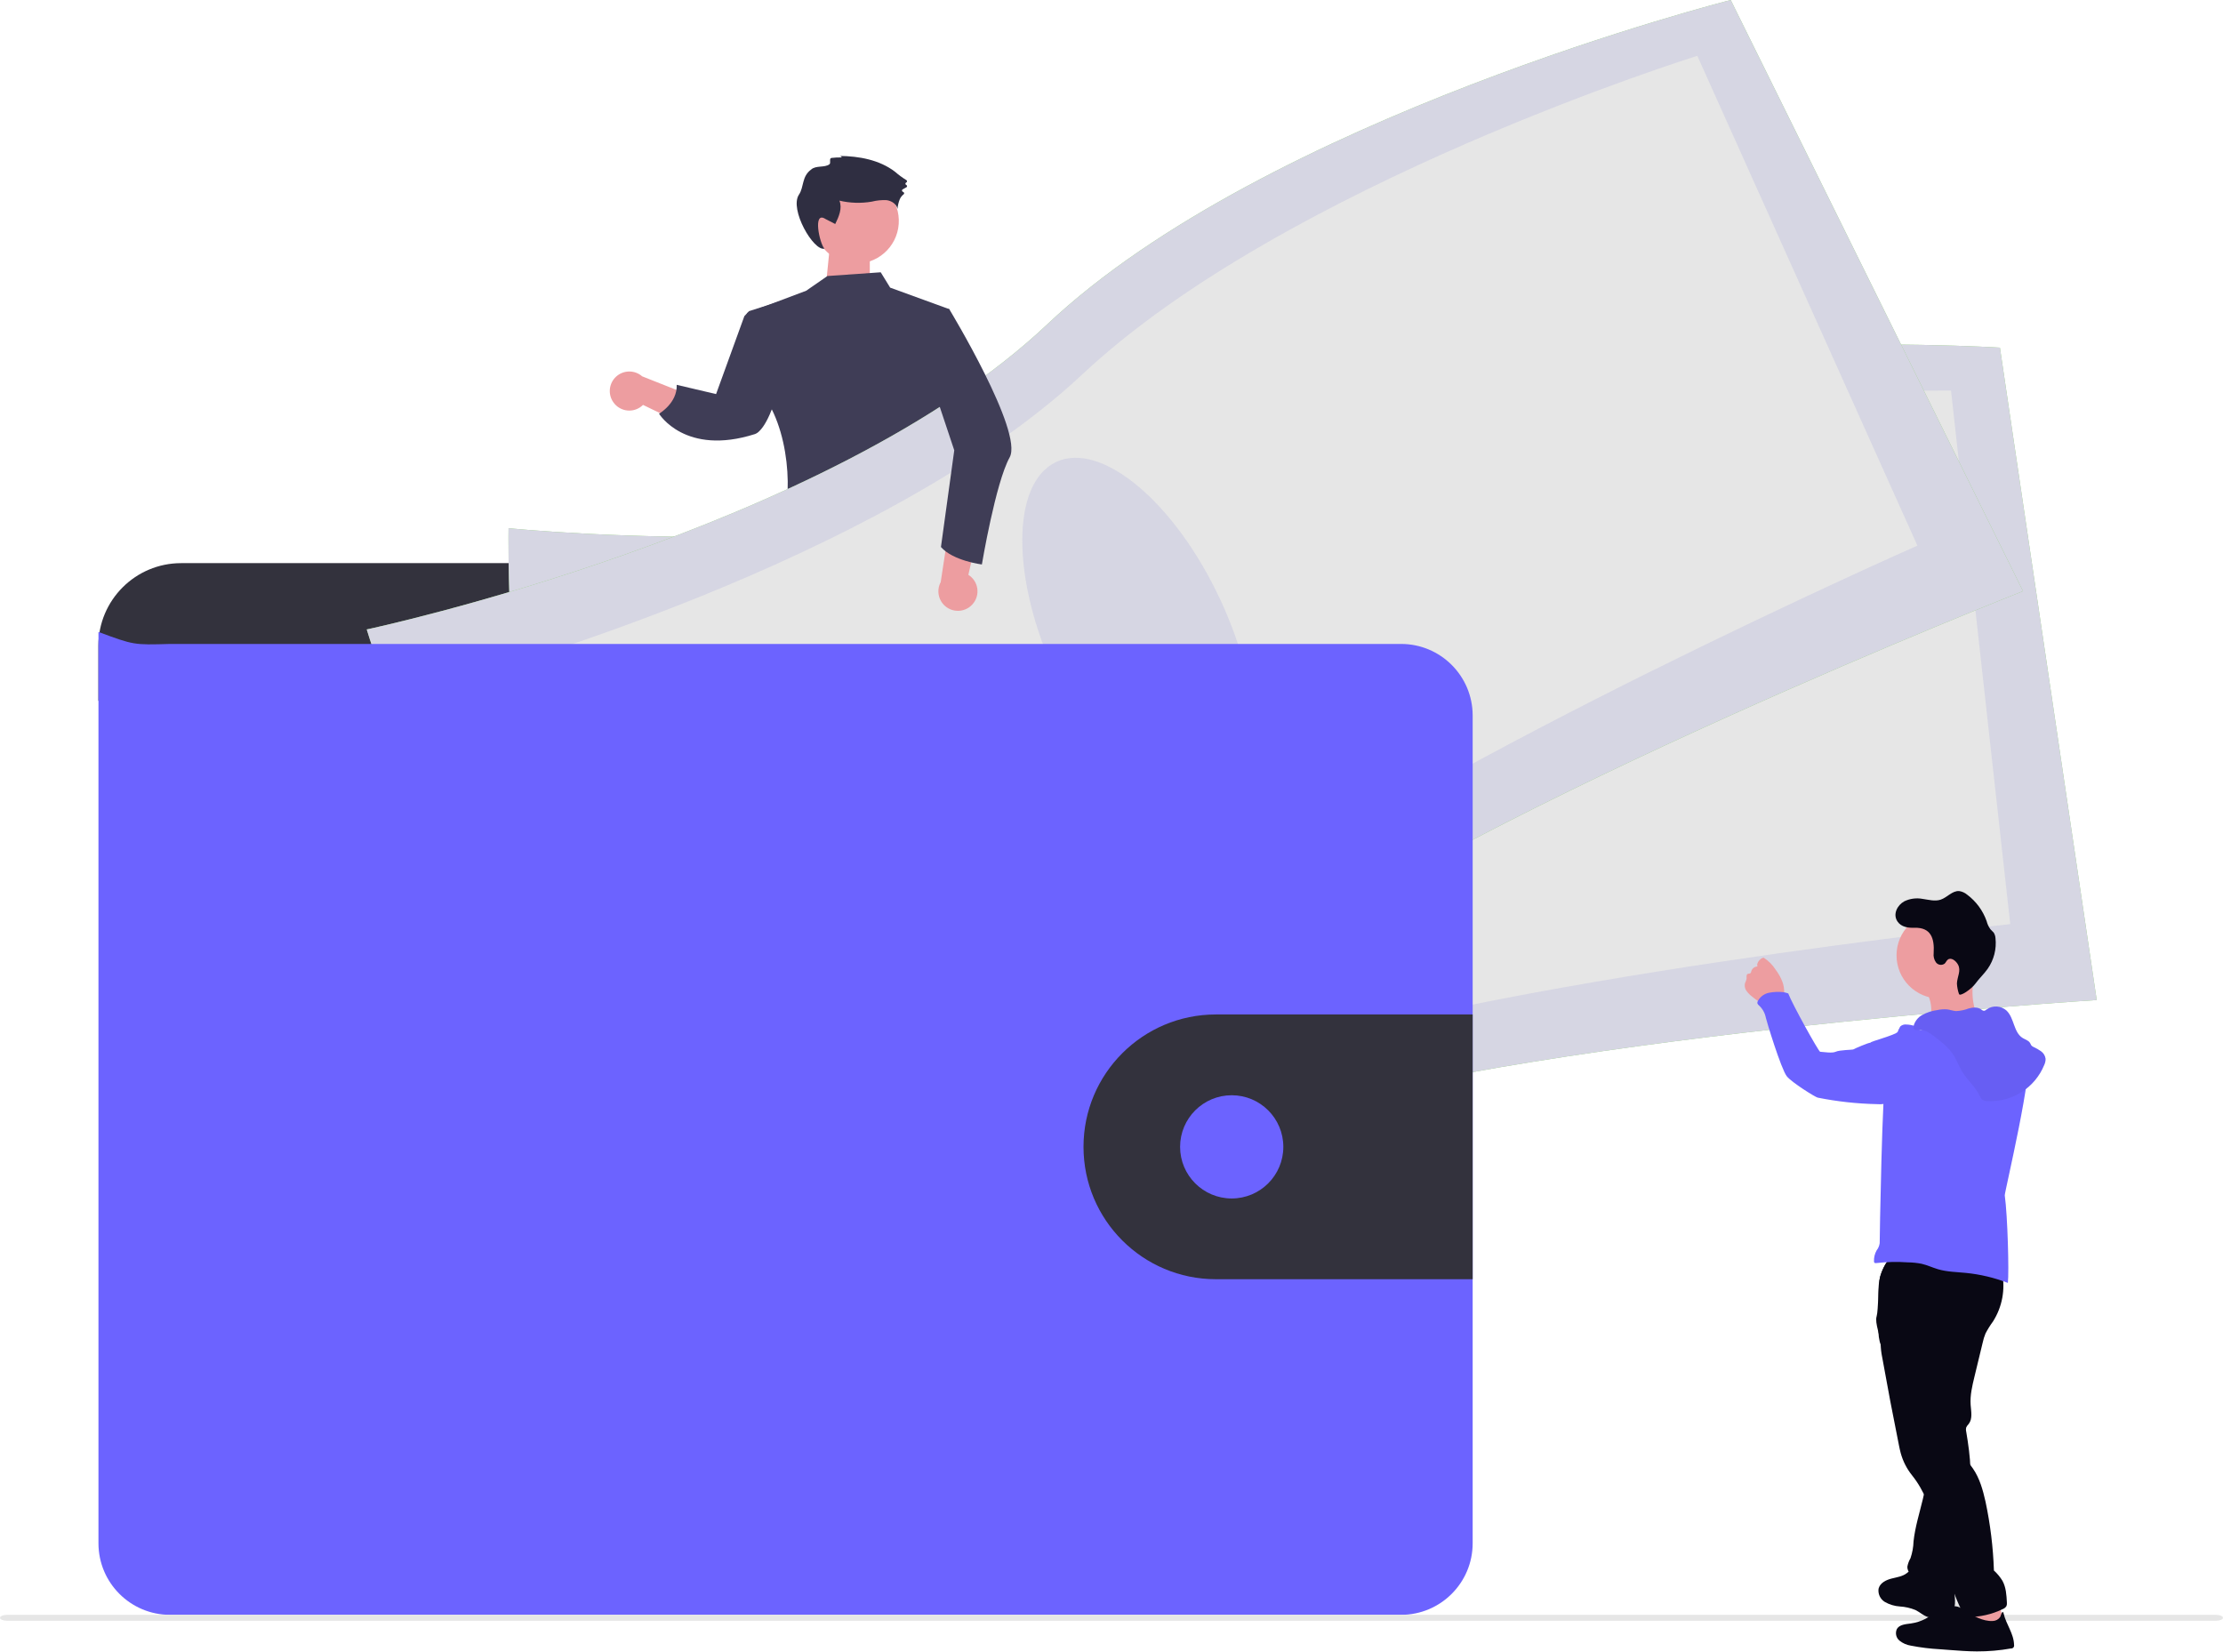
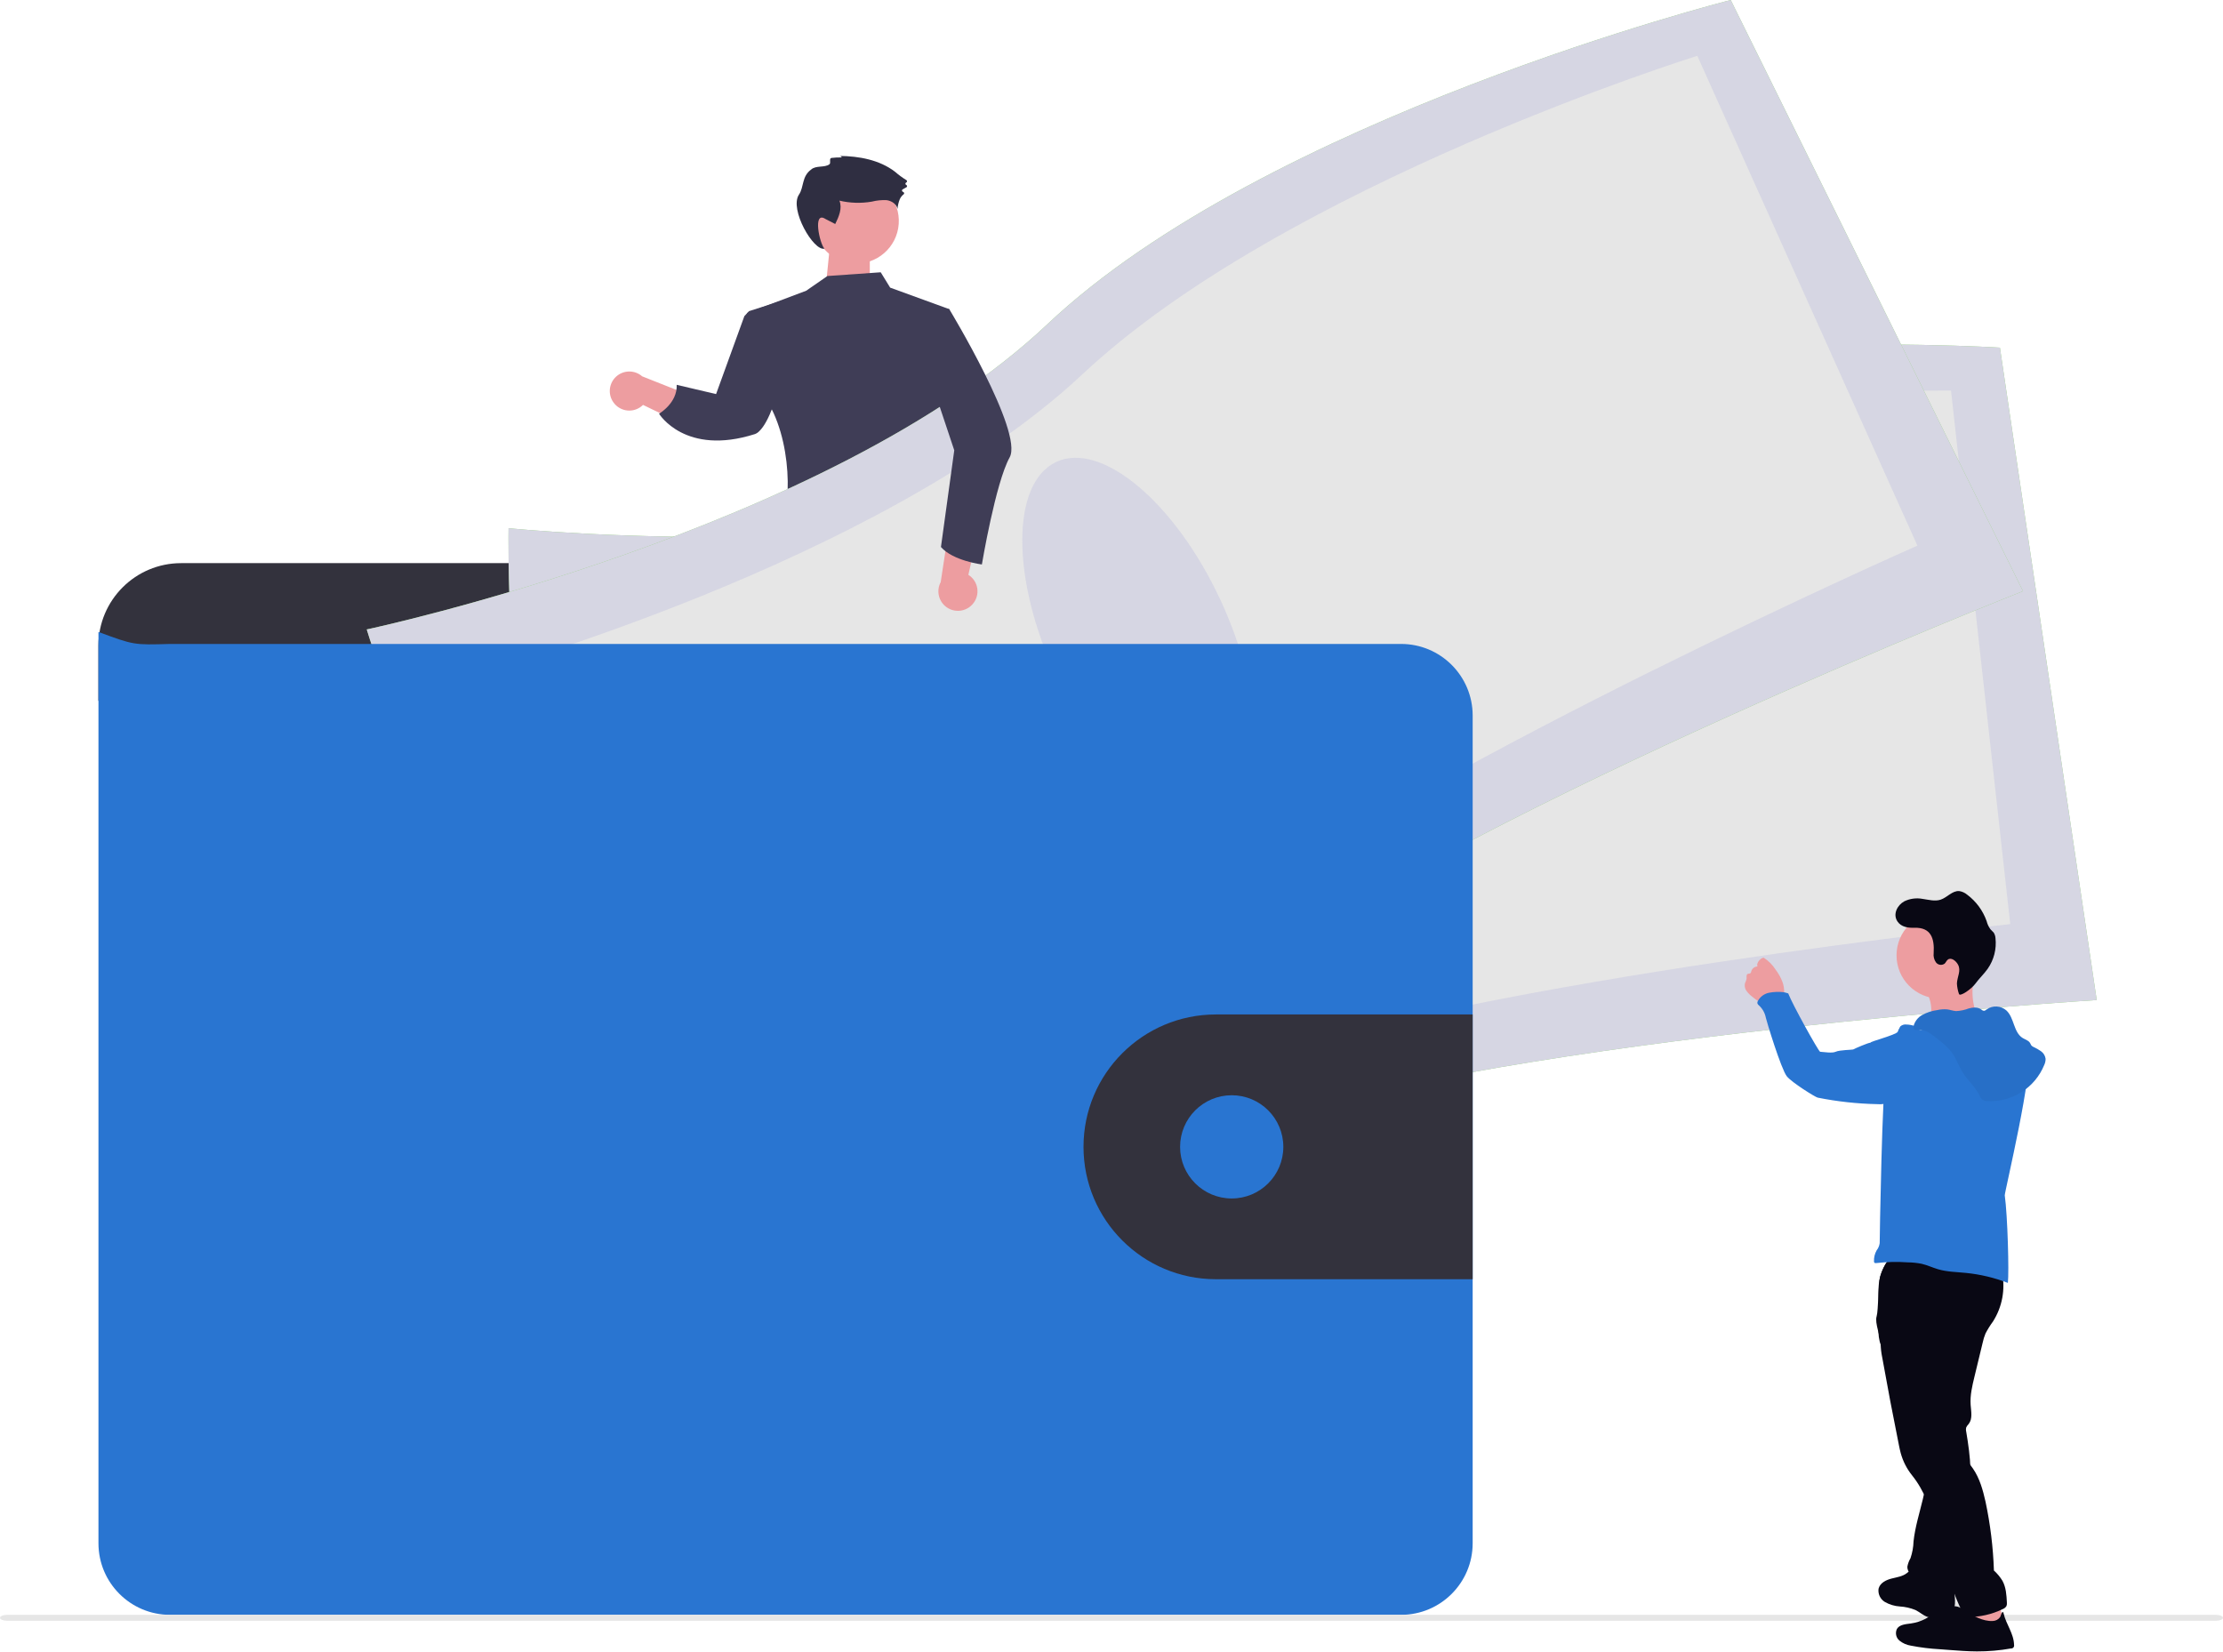
<svg xmlns="http://www.w3.org/2000/svg" width="800.272" height="594.547" viewBox="0 0 800.272 594.547" role="img" artist="Katerina Limpitsouni" source="https://undraw.co/">
  <defs>
    <linearGradient id="a-102" x1="-145.593" y1="1" x2="-145.593" gradientUnits="objectBoundingBox">
      <stop offset="0" stop-color="gray" stop-opacity="0.251" />
      <stop offset="0.535" stop-color="gray" stop-opacity="0.122" />
      <stop offset="1" stop-color="gray" stop-opacity="0.102" />
    </linearGradient>
  </defs>
  <g transform="translate(-574.999 -229)">
    <g transform="translate(860.707 284.072)">
      <path d="M16.149,2.061H1.645L0,18.422H16.149Z" transform="translate(11.269 32.763)" fill="#ed9da0" />
      <ellipse cx="15.322" cy="15.322" rx="15.322" ry="15.322" transform="matrix(-0.998, -0.07, 0.07, -0.998, 36.755, 40.848)" fill="#ed9da0" />
      <path d="M24.174,33.253a.845.845,0,0,0,.813.483c-7.015.42-14.4-.4-20.272-4.264A30.578,30.578,0,0,0,.407,26.739a.464.464,0,0,1-.095-.79l.17-.133A.466.466,0,0,0,.33,25h0a.466.466,0,0,1-.117-.837l1.3-.842a.464.464,0,0,0,0-.78,2.316,2.316,0,0,0-.346-.176.465.465,0,0,1-.147-.781,4.628,4.628,0,0,0,1.26-1.842,11.866,11.866,0,0,0,.585-3.565c.449,1.741,2.349,2.766,4.144,2.871a18.231,18.231,0,0,0,5.293-.914,29.281,29.281,0,0,1,11.623-.447c-1.312-2.634-.205-5.776.909-8.5l3.606,1.546c4.953,2.8,1.5-9.031-.349-10.654C31.878-1.228,41.773,13.32,38.59,18.838c-1.656,2.871-.48,6.573-3.736,9.3-1.6,1.68-4.781.933-6.408,2.329-.64.549.336,2.019-.544,2.34A25.655,25.655,0,0,1,24.174,33.253Z" transform="matrix(-0.998, -0.07, 0.07, -0.998, 39.116, 36.487)" fill="#2f2e41" />
    </g>
    <path d="M51.518,0l3,5.743,20.724,9.239L69.791,67.7,67.5,73.159,68.737,77.9,65.75,81.4c3,2.713,3.379,5.552,1.748,8.489l-9.544,2.186S4.89,96.793,9.362,88.573c4.886-8.982,6.131-35.51-4.656-49.685C-4.452,26.852,2.579,11.236,2.579,11.236L24.3,4.744,32.292,0Z" transform="matrix(0.998, -0.07, 0.07, 0.998, 840.642, 330.637)" fill="#3f3d56" />
    <path d="M1.022,10.672A6.987,6.987,0,0,0,11.6,12.354L33.14,24.706l-.8-12.877L12.008,2.073a7.025,7.025,0,0,0-10.986,8.6Z" transform="matrix(0.998, -0.07, 0.07, 0.998, 794.043, 363.258)" fill="#ed9da0" />
    <path d="M52.922,0C50.11,12.482,42.9,41.626,35.583,47.721a4.268,4.268,0,0,1-1.628.961C8.24,54.947,0,38.967,0,38.967s6.891-3.358,7.066-9.923l13.9,4.312L33.079,6.092,34.862,4.43l.01-.01Z" transform="matrix(0.998, -0.07, 0.07, 0.998, 809.525, 339.056)" fill="#3f3d56" />
-     <path d="M504.222,543.326c5.728.734,11.671,1.2,17.157-.579.864-.268,1.814-.864,1.728-1.728a2.092,2.092,0,0,0-.389-.864,53.362,53.362,0,0,1-5.183-9.874.864.864,0,0,0-.32-.449.812.812,0,0,0-.553,0c-2.531.665-4.717,2.3-7.231,3a10.281,10.281,0,0,1-3.939.294c-1.14-.13-2.7-1.071-3.732-.95C502.347,535.949,503.781,539.473,504.222,543.326Z" transform="translate(410.41 54.747)" fill="#6c63ff" />
-     <path d="M629.009,531.3c3.775-2.592,7.688-5.313,9.917-9.313a1.615,1.615,0,0,0,.268-.8,1.66,1.66,0,0,0-.32-.778,32.1,32.1,0,0,0-8.06-8.7,23.506,23.506,0,0,0-4.492,4.147c-.95,1-3.576,2.592-3.6,4.121,0,.864,1,1.866,1.469,2.592.631.933,1.227,1.883,1.8,2.851C626.314,525.895,629.311,531.113,629.009,531.3Z" transform="translate(393.944 57.207)" fill="#6c63ff" />
+     <path d="M504.222,543.326c5.728.734,11.671,1.2,17.157-.579.864-.268,1.814-.864,1.728-1.728a2.092,2.092,0,0,0-.389-.864,53.362,53.362,0,0,1-5.183-9.874.864.864,0,0,0-.32-.449.812.812,0,0,0-.553,0c-2.531.665-4.717,2.3-7.231,3a10.281,10.281,0,0,1-3.939.294c-1.14-.13-2.7-1.071-3.732-.95C502.347,535.949,503.781,539.473,504.222,543.326Z" transform="translate(410.41 54.747)" fill="#2975d1" />
+     <path d="M629.009,531.3c3.775-2.592,7.688-5.313,9.917-9.313a1.615,1.615,0,0,0,.268-.8,1.66,1.66,0,0,0-.32-.778,32.1,32.1,0,0,0-8.06-8.7,23.506,23.506,0,0,0-4.492,4.147c-.95,1-3.576,2.592-3.6,4.121,0,.864,1,1.866,1.469,2.592.631.933,1.227,1.883,1.8,2.851C626.314,525.895,629.311,531.113,629.009,531.3Z" transform="translate(393.944 57.207)" fill="#2975d1" />
    <path d="M521.377,555.865a3.843,3.843,0,0,1-.691,2.505,3.4,3.4,0,0,1-1.451.864c-8.008,2.868-17.278-.708-25.268,2.117-1.641.579-3.2,1.417-4.846,1.97a26.368,26.368,0,0,1-6.047,1.071c-2.825.268-5.667.441-8.5.518a20.441,20.441,0,0,1-6.41-.562,7.7,7.7,0,0,1-4.915-3.9,3.74,3.74,0,0,1-.242-2.773,2.989,2.989,0,0,1,.527-.864,7.577,7.577,0,0,1,1.883-1.529l2.946-1.9a19.776,19.776,0,0,1,4.466-2.367c1.166-.38,2.4-.544,3.585-.864,4.138-1.209,7.3-4.492,10.237-7.645l4.008-4.276a4.035,4.035,0,0,1,1.391-1.114,3.854,3.854,0,0,1,1.728-.164,23.1,23.1,0,0,1,10.928,3.663,14.16,14.16,0,0,0,2.7,1.59c2.35.916,5.365.225,7.533-.933,1.028-.553.8-.864,1.235-1.849s1.486-1.615,2.4-.717a2.54,2.54,0,0,1,.57,1.089c.864,2.851.536,5.918.536,8.907a3.923,3.923,0,0,0,.173,1.382,7.823,7.823,0,0,0,.786,1.279,2.909,2.909,0,0,1,.164.328,8.786,8.786,0,0,1,.579,4.173Z" transform="translate(415.707 53.776)" fill="#514e7f" />
    <path d="M521.377,558.188a3.843,3.843,0,0,1-.691,2.505,3.4,3.4,0,0,1-1.451.864c-8.008,2.868-17.278-.708-25.268,2.117-1.641.579-3.2,1.417-4.846,1.97a26.368,26.368,0,0,1-6.047,1.071c-2.825.268-5.667.441-8.5.518a20.441,20.441,0,0,1-6.41-.562,7.7,7.7,0,0,1-4.915-3.9A3.74,3.74,0,0,1,463,560a2.989,2.989,0,0,1,.527-.864c.466.976.8,2.272,1.1,2.738a5.606,5.606,0,0,0,3.749,2.7,9.313,9.313,0,0,0,3.455-.441c7.257-1.8,14.971-1.823,21.942-4.544,2.393-.942,4.674-2.194,7.187-2.764s5.183-.415,7.775-.631c4.095-.328,8.06-1.564,12.094-2.212a8.785,8.785,0,0,1,.544,4.2Z" transform="translate(415.707 51.452)" fill="#464353" />
    <path d="M644.082,531.6c-.38,3.041-2.307,5.658-4.423,7.879s-4.509,4.216-6.194,6.773c-2.073,3.17-3.006,7.1-5.7,9.779a15.638,15.638,0,0,1-3.455,2.462,24.108,24.108,0,0,1-4.449,2.047c-4.026,1.287-8.362.994-12.569.682a11.306,11.306,0,0,1-3.991-.769,12.029,12.029,0,0,1-1.659-1.019,7.921,7.921,0,0,1-2.592-2.592,2.592,2.592,0,0,1-.251-1.883,4.424,4.424,0,0,1,1.2-1.831,28.505,28.505,0,0,1,3.041-2.738A18.2,18.2,0,0,0,607,546.934a11.161,11.161,0,0,0,1.529-3.456,30.652,30.652,0,0,0,1.114-6.609,20.945,20.945,0,0,1,.458-4.423c.639-2.281,2.333-4.319,2.142-6.678a1.668,1.668,0,0,1,.086-1.011,1.408,1.408,0,0,1,.795-.492,14.084,14.084,0,0,1,4.129-.959,4.812,4.812,0,0,1,3.836,1.5c.587.708.976,1.728,1.84,2a2.919,2.919,0,0,0,1.313.052c2.125-.216,4.371-.484,6.047-1.857a7.541,7.541,0,0,0,2.505-5.5c0-.786-.354-1.607.864-1.728.916-.121,1.641.864,2.108,1.469,1.685,2.255,3.412,4.613,4.043,7.36a2.168,2.168,0,0,1,.769-.147,3.343,3.343,0,0,1,2.756,1.408,5.486,5.486,0,0,1,.751,3.732Z" transform="translate(397.211 56.383)" fill="#514e7f" />
    <path d="M644.134,532.95c-.38,3.041-2.307,5.658-4.423,7.879s-4.509,4.216-6.194,6.773c-2.073,3.17-3.006,7.1-5.7,9.779a15.638,15.638,0,0,1-3.455,2.462,24.112,24.112,0,0,1-4.449,2.047c-4.026,1.287-8.362.994-12.569.682a11.308,11.308,0,0,1-3.991-.769,12.029,12.029,0,0,1-1.659-1.019,7.921,7.921,0,0,1-2.592-2.592,6.315,6.315,0,0,1,2.592-.622c1.866.1,3.231,1.866,5.019,2.41,2.548.769,5.088-1.028,7.671-1.641,1.685-.4,3.456-.294,5.123-.864a12.663,12.663,0,0,0,3.792-2.3,19.3,19.3,0,0,0,4.052-3.9,25.094,25.094,0,0,0,2.376-4.743,67.815,67.815,0,0,1,4.8-9.192,6.494,6.494,0,0,1,.976-1.279,13.585,13.585,0,0,1,1.322-.959c1.728-1.3,2.445-3.456,3.049-5.563a9.737,9.737,0,0,1,.682-1.857,3.343,3.343,0,0,1,2.756,1.408A5.485,5.485,0,0,1,644.134,532.95Z" transform="translate(397.16 55.034)" fill="#464353" />
    <path d="M556.62,320.79" transform="translate(402.942 83.196)" fill="#464353" />
    <path d="M486.434,366.83c1.14,4.319-.51,8.863-1.857,13.14a101.837,101.837,0,0,0-4.129,19.783,17.122,17.122,0,0,1-1.019,5c-.639,1.443-1.728,2.661-2.471,4.034-2.039,3.611-1.987,8.017-1.546,12.146.294,2.721.734,5.434,1.279,8.112.665,3.274,1.486,6.7.527,9.891,1.607-.354,2.7,1.728,2.592,3.361s-.631,3.456.156,4.864c1.987.726,2,3.456,1.944,5.572a46.864,46.864,0,0,0,1.382,10.885q4.509,21.683,9.572,43.246c7.3,2.263,15.826,4.622,22.789,1.486a4.57,4.57,0,0,0,2.885-2.9,5.063,5.063,0,0,0-.276-2.229l-3.3-12.008c-.8-2.9-1.607-5.9-1.184-8.881.32-2.22,1.287-4.613.2-6.574-.371-.674-.959-1.2-1.391-1.84-1.728-2.531-.821-5.918-.682-8.984a7.12,7.12,0,0,0-.138-2.056,10.263,10.263,0,0,0-.985-2.255,34.486,34.486,0,0,1-3.8-17.157,4.242,4.242,0,0,0-.3-2.237,7.231,7.231,0,0,1-.562-.916,2.505,2.505,0,0,1,.181-1.65,15.117,15.117,0,0,1-2.661-2.592,3.723,3.723,0,0,0,.639-5.823,1.944,1.944,0,0,0,.924-3.343c-.423-.294-.985-.423-1.287-.864-.466-.639-.086-1.529.294-2.212l2.013-3.637c1.5-2.7,1.84-6.047,3.455-8.639a64.745,64.745,0,0,0,5.321-12.146l5.814-16.042,3.913,3.4a12.371,12.371,0,0,1,3.214,3.663,15.809,15.809,0,0,1,1.045,4.388c1.434,8.708,6.911,16.258,8.941,24.836.449,1.909.752,3.913,1.849,5.546a12.082,12.082,0,0,1,1.054,1.59,8.43,8.43,0,0,1,.441,2.635,12.293,12.293,0,0,0,5.183,8.812c1.926,1.322,4.319,2.229,5.365,4.319a8.052,8.052,0,0,0,.864,1.84c.933,1.123,2.946,1.253,3.343,2.661.225.786-.19,1.728.25,2.419a2.29,2.29,0,0,0,.959.717l5.624,2.808c6.289,3.145,9.5,10.367,14.142,15.628a33.7,33.7,0,0,1,4.233,5.6c2,3.585,2.929,8.086,6.315,10.367A9.554,9.554,0,0,1,590,486.408c1.063,1.4.674,3.361.769,5.123s1.443,3.861,3.119,3.326a12.293,12.293,0,0,0,0,6.522A32.827,32.827,0,0,0,613.8,493.31c1.641-1.434,3.222-3.265,3.24-5.442a1.952,1.952,0,0,0-.242-1.08,3.084,3.084,0,0,0-1.27-.959c-5.261-2.851-6.842-9.459-9.5-14.824-2.324-4.734-5.762-8.812-8.639-13.209-6.254-9.459-10.522-20.906-19.981-27.152-2.082-1.374-4.5-2.592-5.546-4.864-.579-1.27-.648-2.721-1.106-4.034s-1.555-2.592-2.954-2.592c.778-1.9.622-4.216.674-6.272a7.921,7.921,0,0,0-.311-2.7,13.155,13.155,0,0,0-1.391-2.678,25.692,25.692,0,0,1-3.559-13.822c.069-2.5.51-5.071-.242-7.455-.38-1.2-1.045-2.3-1.5-3.456a21.6,21.6,0,0,1-1.08-6.5l-.518-8.3a40.846,40.846,0,0,0-1.071-8.207c-1.728-6.445-3.456-33.441-9.373-36.482s-16.085,17.735-22.746,18.141a29.621,29.621,0,0,0-8.639,1.667c-4.432,1.659-8.146,4.751-11.766,7.775l-12.25,10.289C491.436,363.288,489.293,365.327,486.434,366.83Z" transform="translate(414.03 82.898)" fill="#464353" />
    <path d="M635.755,393.427V382.7a29.786,29.786,0,0,0-29.786-29.778H182.246A29.786,29.786,0,0,0,152.46,382.7v19.783Z" transform="translate(457.958 78.823)" fill="#33323d" />
    <path d="M323.385,327.937s-1.209,75.036,12.094,99.726,19.005,132.1,19.005,132.1,139.464,14.427,236.65-17.277S895.116,497.81,895.116,497.81L860.267,262.931s-172.162-11.04-270.1,35.669S323.385,327.937,323.385,327.937Z" transform="translate(434.695 91.227)" fill="#8dd070" />
    <path d="M323.385,327.937s-1.209,75.036,12.094,99.726,19.005,132.1,19.005,132.1,139.464,14.427,236.65-17.277S895.116,497.81,895.116,497.81L860.267,262.931s-172.162-11.04-270.1,35.669S323.385,327.937,323.385,327.937Z" transform="translate(434.695 91.227)" fill="#d6d6e3" />
    <path d="M358.985,357.961s-4.363,61.914,6.583,81.7,11.455,108.1,11.455,108.1,125.513,5.823,214.794-24.569,276.9-50.1,276.9-50.1L847.394,281s-155.239-1.6-245.842,41.181S358.985,357.961,358.985,357.961Z" transform="translate(429.962 88.614)" fill="#e6e6e6" />
    <ellipse cx="32.585" cy="69.888" rx="32.585" ry="69.888" transform="translate(980.522 441.956) rotate(-7.1)" opacity="0.1" />
    <path d="M264.29,344.851s21.865,71.788,42.079,91.208,58.605,119.9,58.605,119.9,137.175-29.069,219.943-89.092,275.628-135.8,275.628-135.8L755.317,118.23S588.071,160.56,509.2,235.069,264.29,344.851,264.29,344.851Z" transform="translate(442.735 110.77)" fill="#8dd070" />
    <path d="M264.29,344.851s21.865,71.788,42.079,91.208,58.605,119.9,58.605,119.9,137.175-29.069,219.943-89.092,275.628-135.8,275.628-135.8L755.317,118.23S588.071,160.56,509.2,235.069,264.29,344.851,264.29,344.851Z" transform="translate(442.735 110.77)" fill="#d6d6e3" />
    <path d="M308,364.639s14.85,60.273,31.341,75.736S383.4,539.721,383.4,539.721s121.236-32.983,196.886-89.308S828.468,317.834,828.468,317.834L749.242,141.5S601.01,187.605,527.9,256.128,308,364.639,308,364.639Z" transform="translate(436.785 107.602)" fill="#e6e6e6" />
    <ellipse cx="32.585" cy="69.888" rx="32.585" ry="69.888" transform="translate(925.727 409.056) rotate(-24.97)" fill="#d6d6e3" />
-     <path d="M647.2,411.654V709.692a25.778,25.778,0,0,1-25.778,25.769H178.251a25.769,25.769,0,0,1-25.761-25.769V381.6c12.7,4.708,12.7,4.708,25.761,4.319H621.419A25.778,25.778,0,0,1,647.2,411.654Z" transform="translate(457.954 74.919)" fill="#6c63ff" />
+     <path d="M647.2,411.654V709.692a25.778,25.778,0,0,1-25.778,25.769H178.251a25.769,25.769,0,0,1-25.761-25.769V381.6c12.7,4.708,12.7,4.708,25.761,4.319H621.419A25.778,25.778,0,0,1,647.2,411.654Z" transform="translate(457.954 74.919)" fill="#2975d1" />
    <path d="M703.075,541v95.329H610.64a47.658,47.658,0,1,1,0-95.316Z" transform="translate(402.076 53.22)" fill="#33323d" />
-     <circle cx="18.582" cy="18.582" r="18.582" transform="translate(999.828 623.316)" fill="#6c63ff" />
+     <circle cx="18.582" cy="18.582" r="18.582" transform="translate(999.828 623.316)" fill="#2975d1" />
    <g transform="matrix(0.998, -0.07, 0.07, 0.998, 905.635, 339.779)">
      <path d="M11.926,34.447a6.987,6.987,0,0,0-.734-10.688L18.4,0,6.032,3.67l-4.95,22a7.025,7.025,0,0,0,10.843,8.778Z" transform="translate(0 73.394)" fill="#ed9da0" />
      <path d="M3.5,0,9.216,1.329s23.617,45.95,17.926,54.705S14.479,93.777,14.479,93.777,4.167,91.727.227,86.474L7.442,52.095,0,23.2Z" transform="translate(1.825 0)" fill="#3f3d56" />
    </g>
    <path d="M1139.212,723.136h-795.2c-1.4,0-2.534-.478-2.534-1.068S342.609,721,344.008,721h795.2c1.4,0,2.534.478,2.534,1.068S1140.614,723.136,1139.212,723.136Z" transform="translate(233.525 89.38)" fill="#e6e6e6" />
    <g transform="translate(1203.088 543.252)">
      <path d="M278.269,794.046a.252.252,0,0,1,.055.027c-.651-1.406-1.258-2.828-1.811-4.272-.066-.17-.126-.345-.191-.514.005.044.005.087.011.137.016.274.038.547.06.826.033.432.06.87.066,1.307.005.137.005.268.005.4a8,8,0,0,1-.164,1.586h.022c.137.011.263.016.394.038a5.355,5.355,0,0,1,1.493.427A.328.328,0,0,1,278.269,794.046Z" transform="translate(-200.744 -529.63)" fill="url(#a-102)" />
      <path d="M264.421,393.522c-.059,2.284-.832,4.5-.954,6.777,6.727.335,13.362-2.929,20.023-1.929-1.862-1.2-2.857-3.376-3.443-5.514a22.867,22.867,0,0,1-.657-8.472,3.722,3.722,0,0,1,.084-.469c.247-1.117.887-2.7.715-3.577-.226-1.163-1.322-.933-2.309-.866a86.484,86.484,0,0,0-8.978,1.159c-.774.134-8.313,2.016-8.426,1.82a35.479,35.479,0,0,1,3.263,6.723A13.106,13.106,0,0,1,264.421,393.522Z" transform="translate(-197.254 -343.966)" fill="#ed9da0" />
      <path d="M392.769,380.854a9.832,9.832,0,0,0,2.054,2.071c.51.418,1.033.845,1.581,1.23a6.782,6.782,0,0,0,3.364,1.368c1.6.109,5-.833,6-2.2a3.977,3.977,0,0,0,.573-2.3,10.569,10.569,0,0,0-.552-3.213,17.908,17.908,0,0,0-2.594-4.694,13.818,13.818,0,0,0-4.171-4.171c-.574-.307-2.9,1.523-2.293,3.108a2.4,2.4,0,0,0-2.234,1.732,1.224,1.224,0,0,1-.3.7c-.276.222-.707.1-1.021.264-.556.3-.314,1.125-.372,1.753a8.2,8.2,0,0,1-.573,1.577,3.351,3.351,0,0,0,.54,2.778Z" transform="translate(-392.13 -338.356)" fill="#ed9da0" />
      <path d="M261.355,802.174a2.386,2.386,0,0,0-2.087-.315,77.426,77.426,0,0,1-11.734.949c-.492-2.4.936-4.738,1.4-7.146a6.446,6.446,0,0,1,.465-1.807,4.142,4.142,0,0,1,2.973-1.795c2.115-.446,5.42-1.233,6.6.9C260.387,795.53,260.84,799.319,261.355,802.174Z" transform="translate(-167.984 -530.652)" fill="#ed9da0" />
      <path d="M281.967,784.892a12.385,12.385,0,0,0,5.489,1.673,17.565,17.565,0,0,1,5.627,1.284c1.5.74,2.761,1.954,4.347,2.485a9.056,9.056,0,0,0,4.514.071c1.782-.335,3.682-.983,4.644-2.523.858-1.368.766-3.1.648-4.715q-.207-2.73-.406-5.468a2.6,2.6,0,0,0-.339-1.322c-1.289-1.878-4.422.787-6.1.782a11.793,11.793,0,0,1-7.426-3.2,2.254,2.254,0,0,0-.577-.435c-.757-.339-1.514.289-2.188.837-.075.063-.151.126-.226.184-1.552,1.23-3.636,1.481-5.552,1.979s-3.974,1.5-4.568,3.393a2.886,2.886,0,0,0-.092.364A4.791,4.791,0,0,0,281.967,784.892Z" transform="translate(-231.589 -522.445)" fill="#090814" />
      <path d="M292.392,571.8a23.95,23.95,0,0,1-3.283,17.672,33.012,33.012,0,0,0-2.668,4.278,19.447,19.447,0,0,0-1.041,3.39l-2.957,12.239c-.8,3.3-1.6,6.672-1.362,10.063.167,2.362.763,5.019-.694,6.887a5.077,5.077,0,0,0-.88,1.207,3.055,3.055,0,0,0-.015,1.59c1.5,8.886,2.605,18.175-.1,26.771-2.449,7.791-2.589,16.424-4.671,24.321a5.426,5.426,0,0,1-1.294,2.7,4.241,4.241,0,0,1-1.939.922c-3.069.73-6.309-.125-9.171-1.452-2.012-.932-4.177-2.567-4-4.777a9.686,9.686,0,0,1,1.113-2.942,20.791,20.791,0,0,0,1.1-6.079c.554-5.164,2.146-10.15,3.349-15.2s2.021-10.332,1-15.425a134.931,134.931,0,0,0-9.924-30.528,3.682,3.682,0,0,0-.909-1.367,9.39,9.39,0,0,1-1.286-.878,3.882,3.882,0,0,1-.589-1.6c-.448-1.612-1.777-2.8-2.668-4.217-2.25-3.575-1.537-8.157-1.454-12.381.081-4.107-.51-8.252.163-12.3s2.995-8.195,6.9-9.464a14.85,14.85,0,0,1,6.052-.286C271.9,565.994,282.324,567.943,292.392,571.8Z" transform="translate(-199.749 -427.926)" fill="#090814" />
      <path d="M247.167,599.192a25.657,25.657,0,0,0,.54,4.748q2.837,15.908,6.045,31.749c.188.916.372,1.832.619,2.732a22.154,22.154,0,0,0,4.1,8.058c8.915,11.112,9.685,27.248,14.521,40.648.326.908.653,1.816,1,2.711a67.708,67.708,0,0,0,2.983,6.656,1.9,1.9,0,0,0,.615.795,1.824,1.824,0,0,0,.971.188,28.333,28.333,0,0,0,12.563-2.857,2.6,2.6,0,0,0,1.335-1.109,2.681,2.681,0,0,0,.142-1.276c-.134-2.657-.3-5.409-1.565-7.744a16.522,16.522,0,0,0-3.1-3.753,142.3,142.3,0,0,0-3.033-24.834c-.941-4.163-2.1-8.371-4.522-11.89-1.782-2.6-4.339-5.163-4.025-8.3.138-1.376.715-3.092-.406-3.9-.489-.356-1.213-.4-1.544-.908a1.722,1.722,0,0,1-.218-.778,19.214,19.214,0,0,1,.4-6.43,33.918,33.918,0,0,0,.958-4.192,5.285,5.285,0,0,0-1.054-4.05c-.059-2.862.021-5.832-.038-8.689a16.114,16.114,0,0,1,.4-4.853c.217-.749.548-1.464.715-2.23.6-2.749-.9-6.041.883-8.221a12.074,12.074,0,0,1,2.853-2.008,10.471,10.471,0,0,0,3.916-5.631,31.078,31.078,0,0,0,1.109-6.895,7.1,7.1,0,0,0,.017-1.489,2.729,2.729,0,0,0-.2-.745c-.552-1.243-2.037-1.724-3.359-2.042a108.792,108.792,0,0,0-25.654-3c-3.2-2.176-5-1.4-6.351.908a23.825,23.825,0,0,0-1.807,4.414c-.619,1.87-.657,12.338-1.259,14.216C244.933,591.641,247.2,596.628,247.167,599.192Z" transform="translate(-198.22 -429.563)" fill="#090814" />
      <ellipse cx="15.535" cy="15.535" rx="15.535" ry="15.535" transform="translate(54.655 14.165)" fill="#ed9da0" />
-       <path d="M245.9,411.705c.677.784,1.586,1.647,2.591,1.395a3.537,3.537,0,0,0,1.008-.54c1.791-1.154,3.989-1.425,6.1-1.742A89.948,89.948,0,0,0,268.145,408a12.806,12.806,0,0,1,3.713-.755c2.633.014,4.967,1.764,6.617,3.816s2.819,4.453,4.438,6.529c1.154,1.479,2.528,2.783,3.6,4.319,2.72,3.877-8.3,49.987-8.149,50.765,1.031,7.337,1.574,27.761,1.12,31.524a57.663,57.663,0,0,0-15.138-3.6c-3.338-.327-6.739-.369-9.96-1.306-2.012-.585-3.919-1.512-5.962-1.978a27.483,27.483,0,0,0-5.027-.513,59.466,59.466,0,0,0-11.157.25c-.3.044-.662.068-.84-.175a.786.786,0,0,1-.112-.439,7.429,7.429,0,0,1,.953-3.955,5.415,5.415,0,0,0,1.1-2.593c-.034-.444.926-58.5,2.3-60.977a31.965,31.965,0,0,0,3.878-9.055c.429-2.14.414-4.344.72-6.505a2.841,2.841,0,0,1,.549-1.519,2.765,2.765,0,0,1,2.211-.657A9.788,9.788,0,0,1,245.9,411.705Z" transform="translate(-184.747 -356.573)" fill="#6c63ff" />
-       <path d="M359.894,429.494a10.952,10.952,0,0,1-3.272,3.087,10.5,10.5,0,0,1-5.1.782,121.858,121.858,0,0,1-21.31-2.341c-.8-.138-9.374-5.463-11.132-7.7-2.091-2.7-7.351-20.062-7.535-21.051a8.053,8.053,0,0,0-2.465-4.434,1.617,1.617,0,0,1-.586-.779,1.256,1.256,0,0,1,.14-.759,5.869,5.869,0,0,1,4.047-3.038,17.368,17.368,0,0,1,5.215-.207,12.174,12.174,0,0,1,1.708.454c1.378,3.734,10.981,21.024,11.484,21,1.373.085,4.337.587,5.582,0,1.413-.662,6.048-.689,6.295-.824.56-.327,5.6-2.509,6.256-2.439-.414-.368,9.127-2.769,9.785-3.915.233-.406.279-.957.676-1.205a1.3,1.3,0,0,1,.867-.1,8.473,8.473,0,0,1,2.621.8c1.345,5.262.639,10.726-.386,16.06a14.168,14.168,0,0,1-2.888,6.62Z" transform="translate(-303.934 -350.097)" fill="#6c63ff" />
-       <path d="M223.121,405.69a15.713,15.713,0,0,1,5.56-1.83,11.716,11.716,0,0,1,3.538-.254c1.094.137,2.143.559,3.244.62a14.449,14.449,0,0,0,4.517-.949c1.492-.408,3.215-.564,4.472.338a1.931,1.931,0,0,0,.973.517,1.7,1.7,0,0,0,1.006-.493,5.732,5.732,0,0,1,7.143.376c2.848,2.671,2.526,7.889,5.864,9.915.92.558,2.1.854,2.634,1.786a6.586,6.586,0,0,0,.454.859,2.328,2.328,0,0,0,.8.572,15.592,15.592,0,0,1,2.752,1.582,3.935,3.935,0,0,1,1.584,2.655,5,5,0,0,1-.486,2.233,20.948,20.948,0,0,1-20.357,13.017,3.222,3.222,0,0,1-2.133-.666,4.024,4.024,0,0,1-.747-1.231c-1.569-3.29-4.517-5.719-6.388-8.848-1.115-1.864-1.831-3.95-2.993-5.786-1.76-2.784-4.437-4.84-7.057-6.836-1.478-1.125-3.122-2.306-4.979-2.228-1.654.07-2.858.159-2.251-1.87A6.5,6.5,0,0,1,223.121,405.69Z" transform="translate(-159.349 -354.456)" fill="#6c63ff" />
+       <path d="M245.9,411.705c.677.784,1.586,1.647,2.591,1.395a3.537,3.537,0,0,0,1.008-.54c1.791-1.154,3.989-1.425,6.1-1.742A89.948,89.948,0,0,0,268.145,408a12.806,12.806,0,0,1,3.713-.755c2.633.014,4.967,1.764,6.617,3.816s2.819,4.453,4.438,6.529c1.154,1.479,2.528,2.783,3.6,4.319,2.72,3.877-8.3,49.987-8.149,50.765,1.031,7.337,1.574,27.761,1.12,31.524a57.663,57.663,0,0,0-15.138-3.6c-3.338-.327-6.739-.369-9.96-1.306-2.012-.585-3.919-1.512-5.962-1.978a27.483,27.483,0,0,0-5.027-.513,59.466,59.466,0,0,0-11.157.25c-.3.044-.662.068-.84-.175a.786.786,0,0,1-.112-.439,7.429,7.429,0,0,1,.953-3.955,5.415,5.415,0,0,0,1.1-2.593c-.034-.444.926-58.5,2.3-60.977a31.965,31.965,0,0,0,3.878-9.055c.429-2.14.414-4.344.72-6.505a2.841,2.841,0,0,1,.549-1.519,2.765,2.765,0,0,1,2.211-.657A9.788,9.788,0,0,1,245.9,411.705Z" transform="translate(-184.747 -356.573)" fill="#2975d1" />
+       <path d="M359.894,429.494a10.952,10.952,0,0,1-3.272,3.087,10.5,10.5,0,0,1-5.1.782,121.858,121.858,0,0,1-21.31-2.341c-.8-.138-9.374-5.463-11.132-7.7-2.091-2.7-7.351-20.062-7.535-21.051a8.053,8.053,0,0,0-2.465-4.434,1.617,1.617,0,0,1-.586-.779,1.256,1.256,0,0,1,.14-.759,5.869,5.869,0,0,1,4.047-3.038,17.368,17.368,0,0,1,5.215-.207,12.174,12.174,0,0,1,1.708.454c1.378,3.734,10.981,21.024,11.484,21,1.373.085,4.337.587,5.582,0,1.413-.662,6.048-.689,6.295-.824.56-.327,5.6-2.509,6.256-2.439-.414-.368,9.127-2.769,9.785-3.915.233-.406.279-.957.676-1.205a1.3,1.3,0,0,1,.867-.1,8.473,8.473,0,0,1,2.621.8c1.345,5.262.639,10.726-.386,16.06a14.168,14.168,0,0,1-2.888,6.62Z" transform="translate(-303.934 -350.097)" fill="#2975d1" />
+       <path d="M223.121,405.69a15.713,15.713,0,0,1,5.56-1.83,11.716,11.716,0,0,1,3.538-.254c1.094.137,2.143.559,3.244.62a14.449,14.449,0,0,0,4.517-.949c1.492-.408,3.215-.564,4.472.338a1.931,1.931,0,0,0,.973.517,1.7,1.7,0,0,0,1.006-.493,5.732,5.732,0,0,1,7.143.376c2.848,2.671,2.526,7.889,5.864,9.915.92.558,2.1.854,2.634,1.786a6.586,6.586,0,0,0,.454.859,2.328,2.328,0,0,0,.8.572,15.592,15.592,0,0,1,2.752,1.582,3.935,3.935,0,0,1,1.584,2.655,5,5,0,0,1-.486,2.233,20.948,20.948,0,0,1-20.357,13.017,3.222,3.222,0,0,1-2.133-.666,4.024,4.024,0,0,1-.747-1.231c-1.569-3.29-4.517-5.719-6.388-8.848-1.115-1.864-1.831-3.95-2.993-5.786-1.76-2.784-4.437-4.84-7.057-6.836-1.478-1.125-3.122-2.306-4.979-2.228-1.654.07-2.858.159-2.251-1.87A6.5,6.5,0,0,1,223.121,405.69Z" transform="translate(-159.349 -354.456)" fill="#2975d1" />
      <path d="M223.121,405.69a15.713,15.713,0,0,1,5.56-1.83,11.716,11.716,0,0,1,3.538-.254c1.094.137,2.143.559,3.244.62a14.449,14.449,0,0,0,4.517-.949c1.492-.408,3.215-.564,4.472.338a1.931,1.931,0,0,0,.973.517,1.7,1.7,0,0,0,1.006-.493,5.732,5.732,0,0,1,7.143.376c2.848,2.671,2.526,7.889,5.864,9.915.92.558,2.1.854,2.634,1.786a6.586,6.586,0,0,0,.454.859,2.328,2.328,0,0,0,.8.572,15.592,15.592,0,0,1,2.752,1.582,3.935,3.935,0,0,1,1.584,2.655,5,5,0,0,1-.486,2.233,20.948,20.948,0,0,1-20.357,13.017,3.222,3.222,0,0,1-2.133-.666,4.024,4.024,0,0,1-.747-1.231c-1.569-3.29-4.517-5.719-6.388-8.848-1.115-1.864-1.831-3.95-2.993-5.786-1.76-2.784-4.437-4.84-7.057-6.836-1.478-1.125-3.122-2.306-4.979-2.228-1.654.07-2.858.159-2.251-1.87A6.5,6.5,0,0,1,223.121,405.69Z" transform="translate(-159.349 -354.456)" opacity="0.05" />
      <path d="M242.088,809.624a8.67,8.67,0,0,0,4.175,1.837,75.242,75.242,0,0,0,10.392,1.284c1.13.084,2.263.172,3.393.259,3.313.251,6.631.506,9.957.519a68.671,68.671,0,0,0,12.245-1.058,1.039,1.039,0,0,0,1.117-1.243c-.072-4.138-2.837-7.354-3.767-11.387-.385-1.657-1.095,1.154-1.229,1.309a3.4,3.4,0,0,1-2.7,1.435c-3.418.188-7.246-1.891-9.961-3.74a12.75,12.75,0,0,0-1.845-1.142,5.426,5.426,0,0,0-1.494-.427,9.018,9.018,0,0,0-5.083,1.029c-2.042,1.012-3.832,2.468-5.853,3.51a16.451,16.451,0,0,1-5.246,1.661c-1.849.255-4.058.376-5.008,1.979a.015.015,0,0,0,0,.013A3.517,3.517,0,0,0,242.088,809.624Z" transform="translate(-186.401 -533.229)" fill="#090814" />
      <path d="M261.541,372.83a2.871,2.871,0,0,1-1.073.4,3.46,3.46,0,0,1-2.863-.429Z" transform="translate(-173.735 -340.973)" opacity="0.1" />
      <path d="M37.057,24.738A10.638,10.638,0,0,1,31.227,27.8c-2.162.465-4.533.609-6.262,1.965-1.965,1.565-2.83,4.539-5.24,5.2a5.745,5.745,0,0,1-3.137-.249,20.3,20.3,0,0,1-9.825-6.55A8.411,8.411,0,0,0,4.5,25.9a16.359,16.359,0,0,1-1.559-.76,4.244,4.244,0,0,1-1.271-1.657A16.105,16.105,0,0,1,.547,12.175c.6-2.233,1.69-4.3,2.332-6.55S6.49-.895,7.184.166A13.808,13.808,0,0,1,9.149,3.441c.741,2.409.072,4.834,1.957,6.507,1.166,1.035,3.275,1.729,4.068.393.314-.517.295-1.172.563-1.71a2.245,2.245,0,0,1,3.079-.655,4.722,4.722,0,0,1,1.926,2.856c1.526,5.161,4.126,8.41,9.648,6.2,2.057-.825,4.48-1.382,6.458.033C39.454,18.928,38.924,22.616,37.057,24.738Z" transform="matrix(-0.94, -0.342, 0.342, -0.94, 83.817, 46.172)" fill="#090814" />
    </g>
  </g>
</svg>
